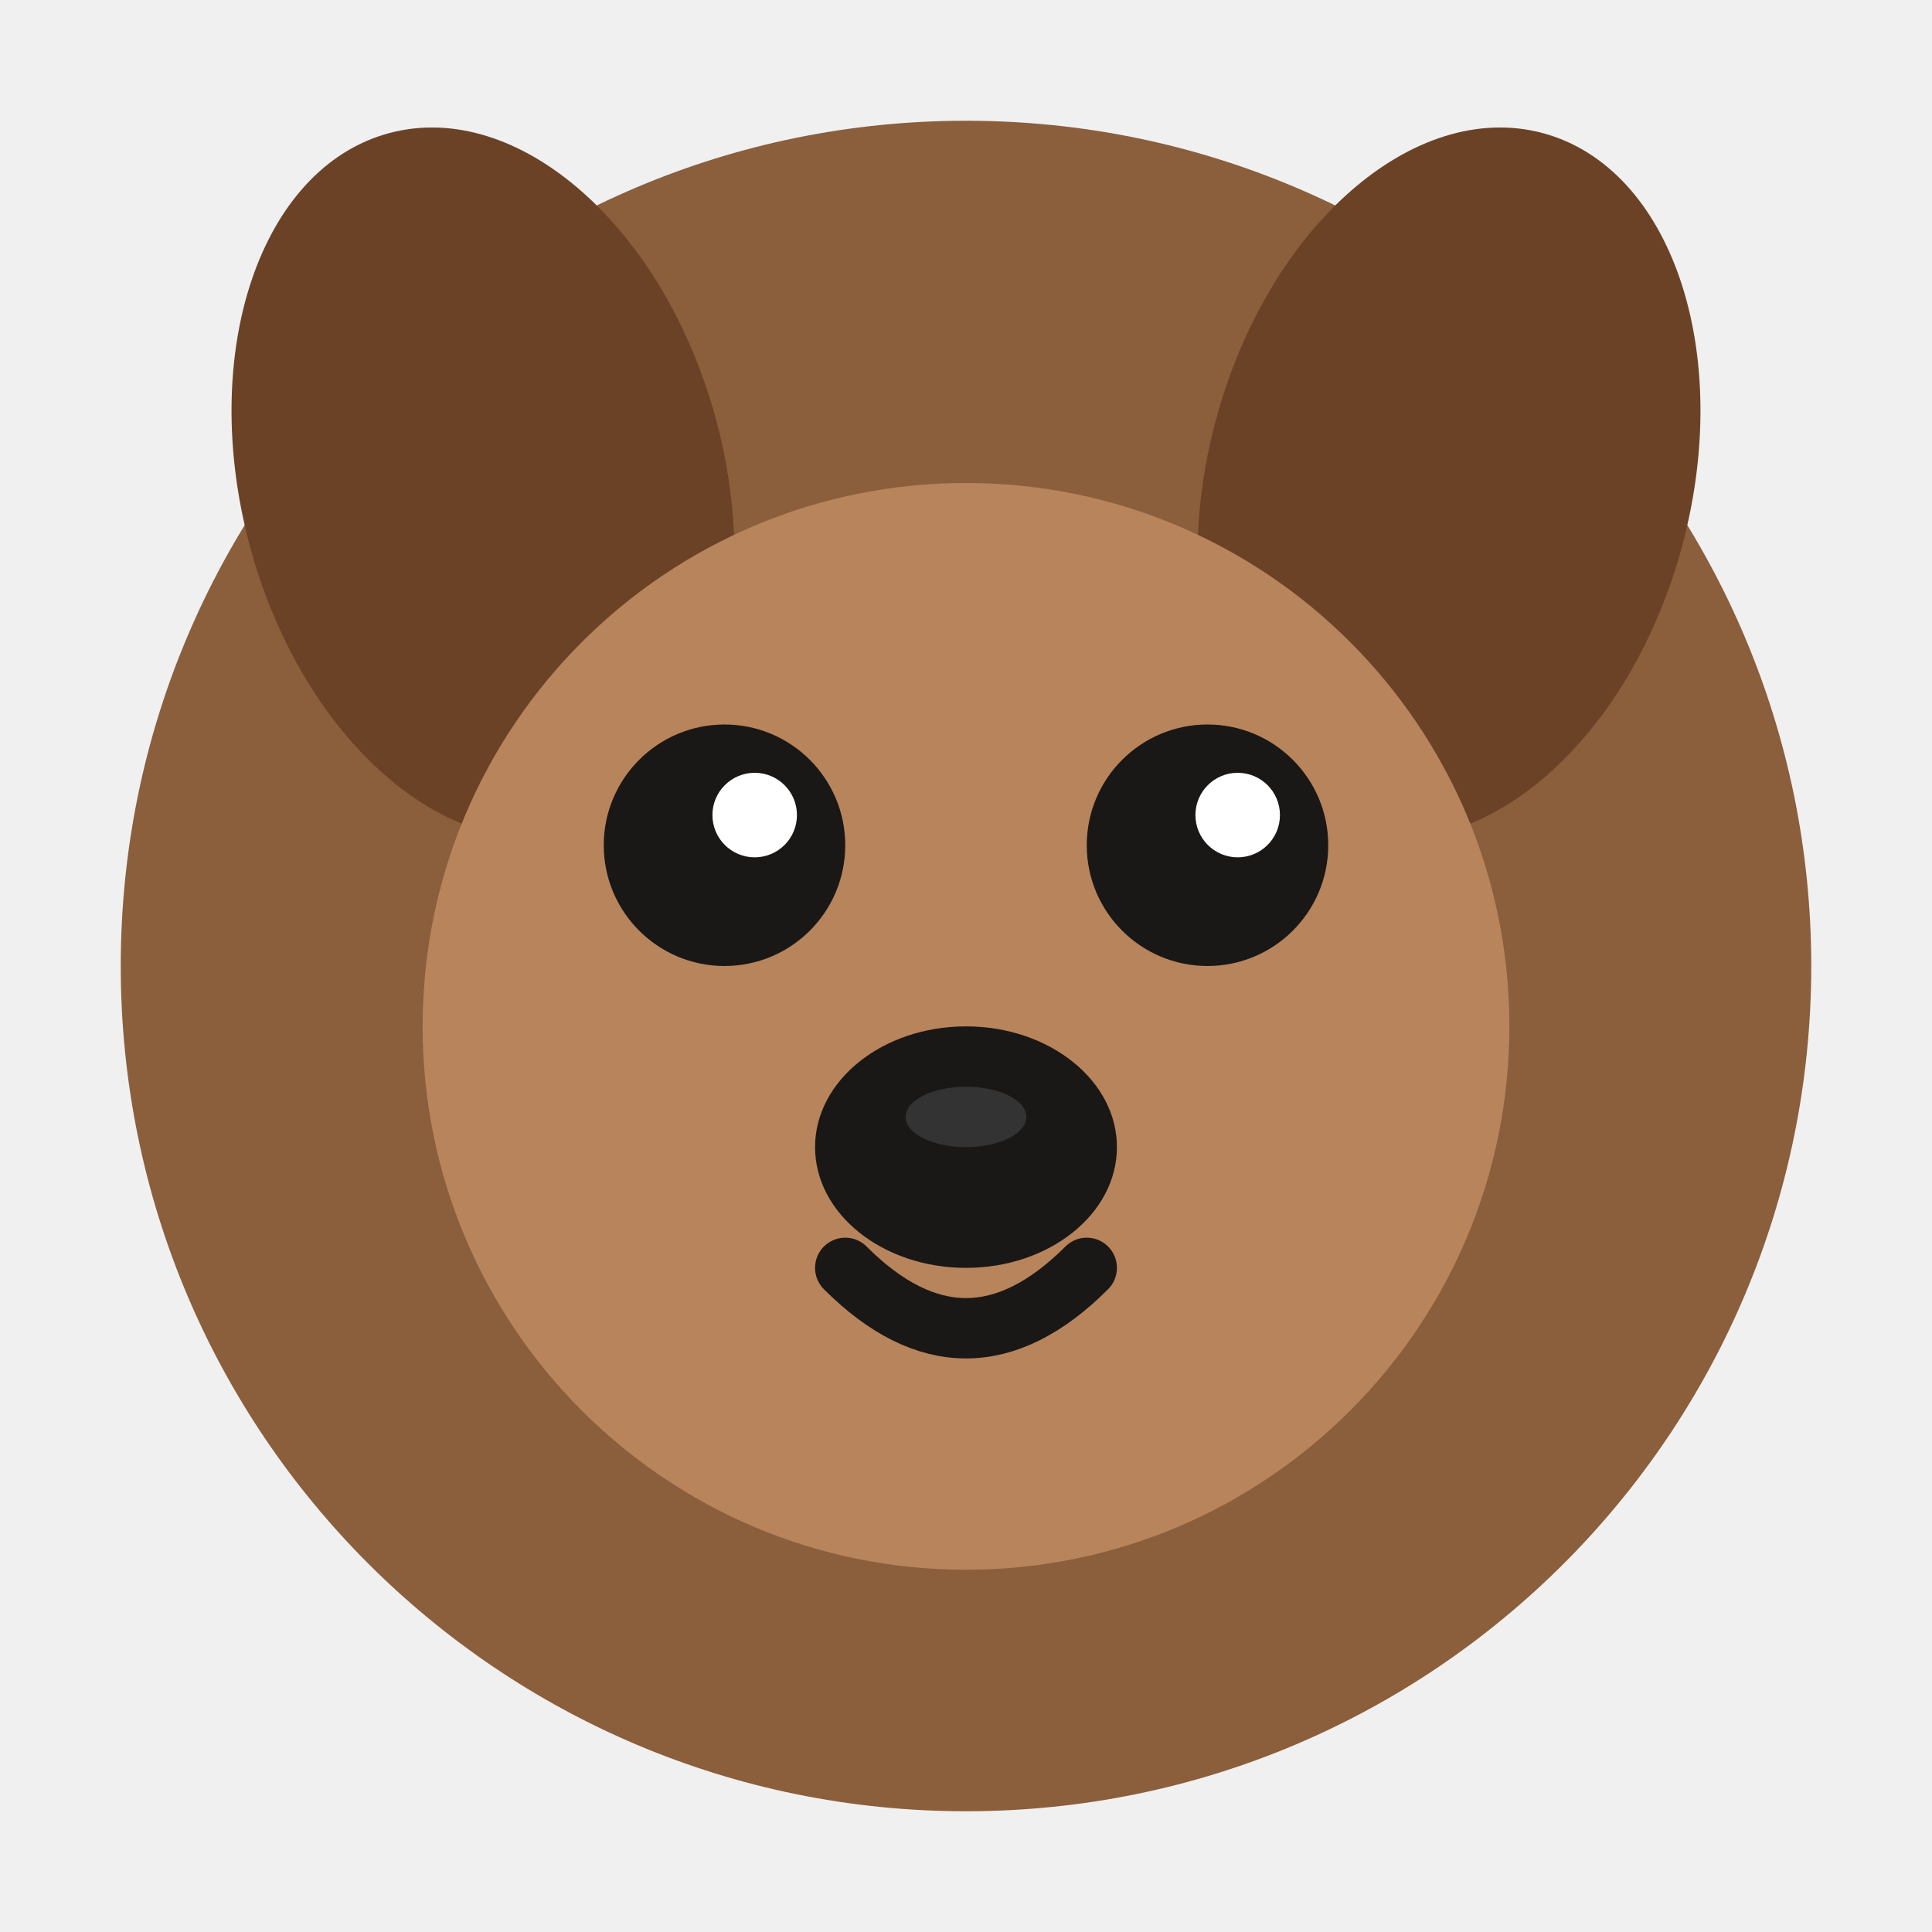
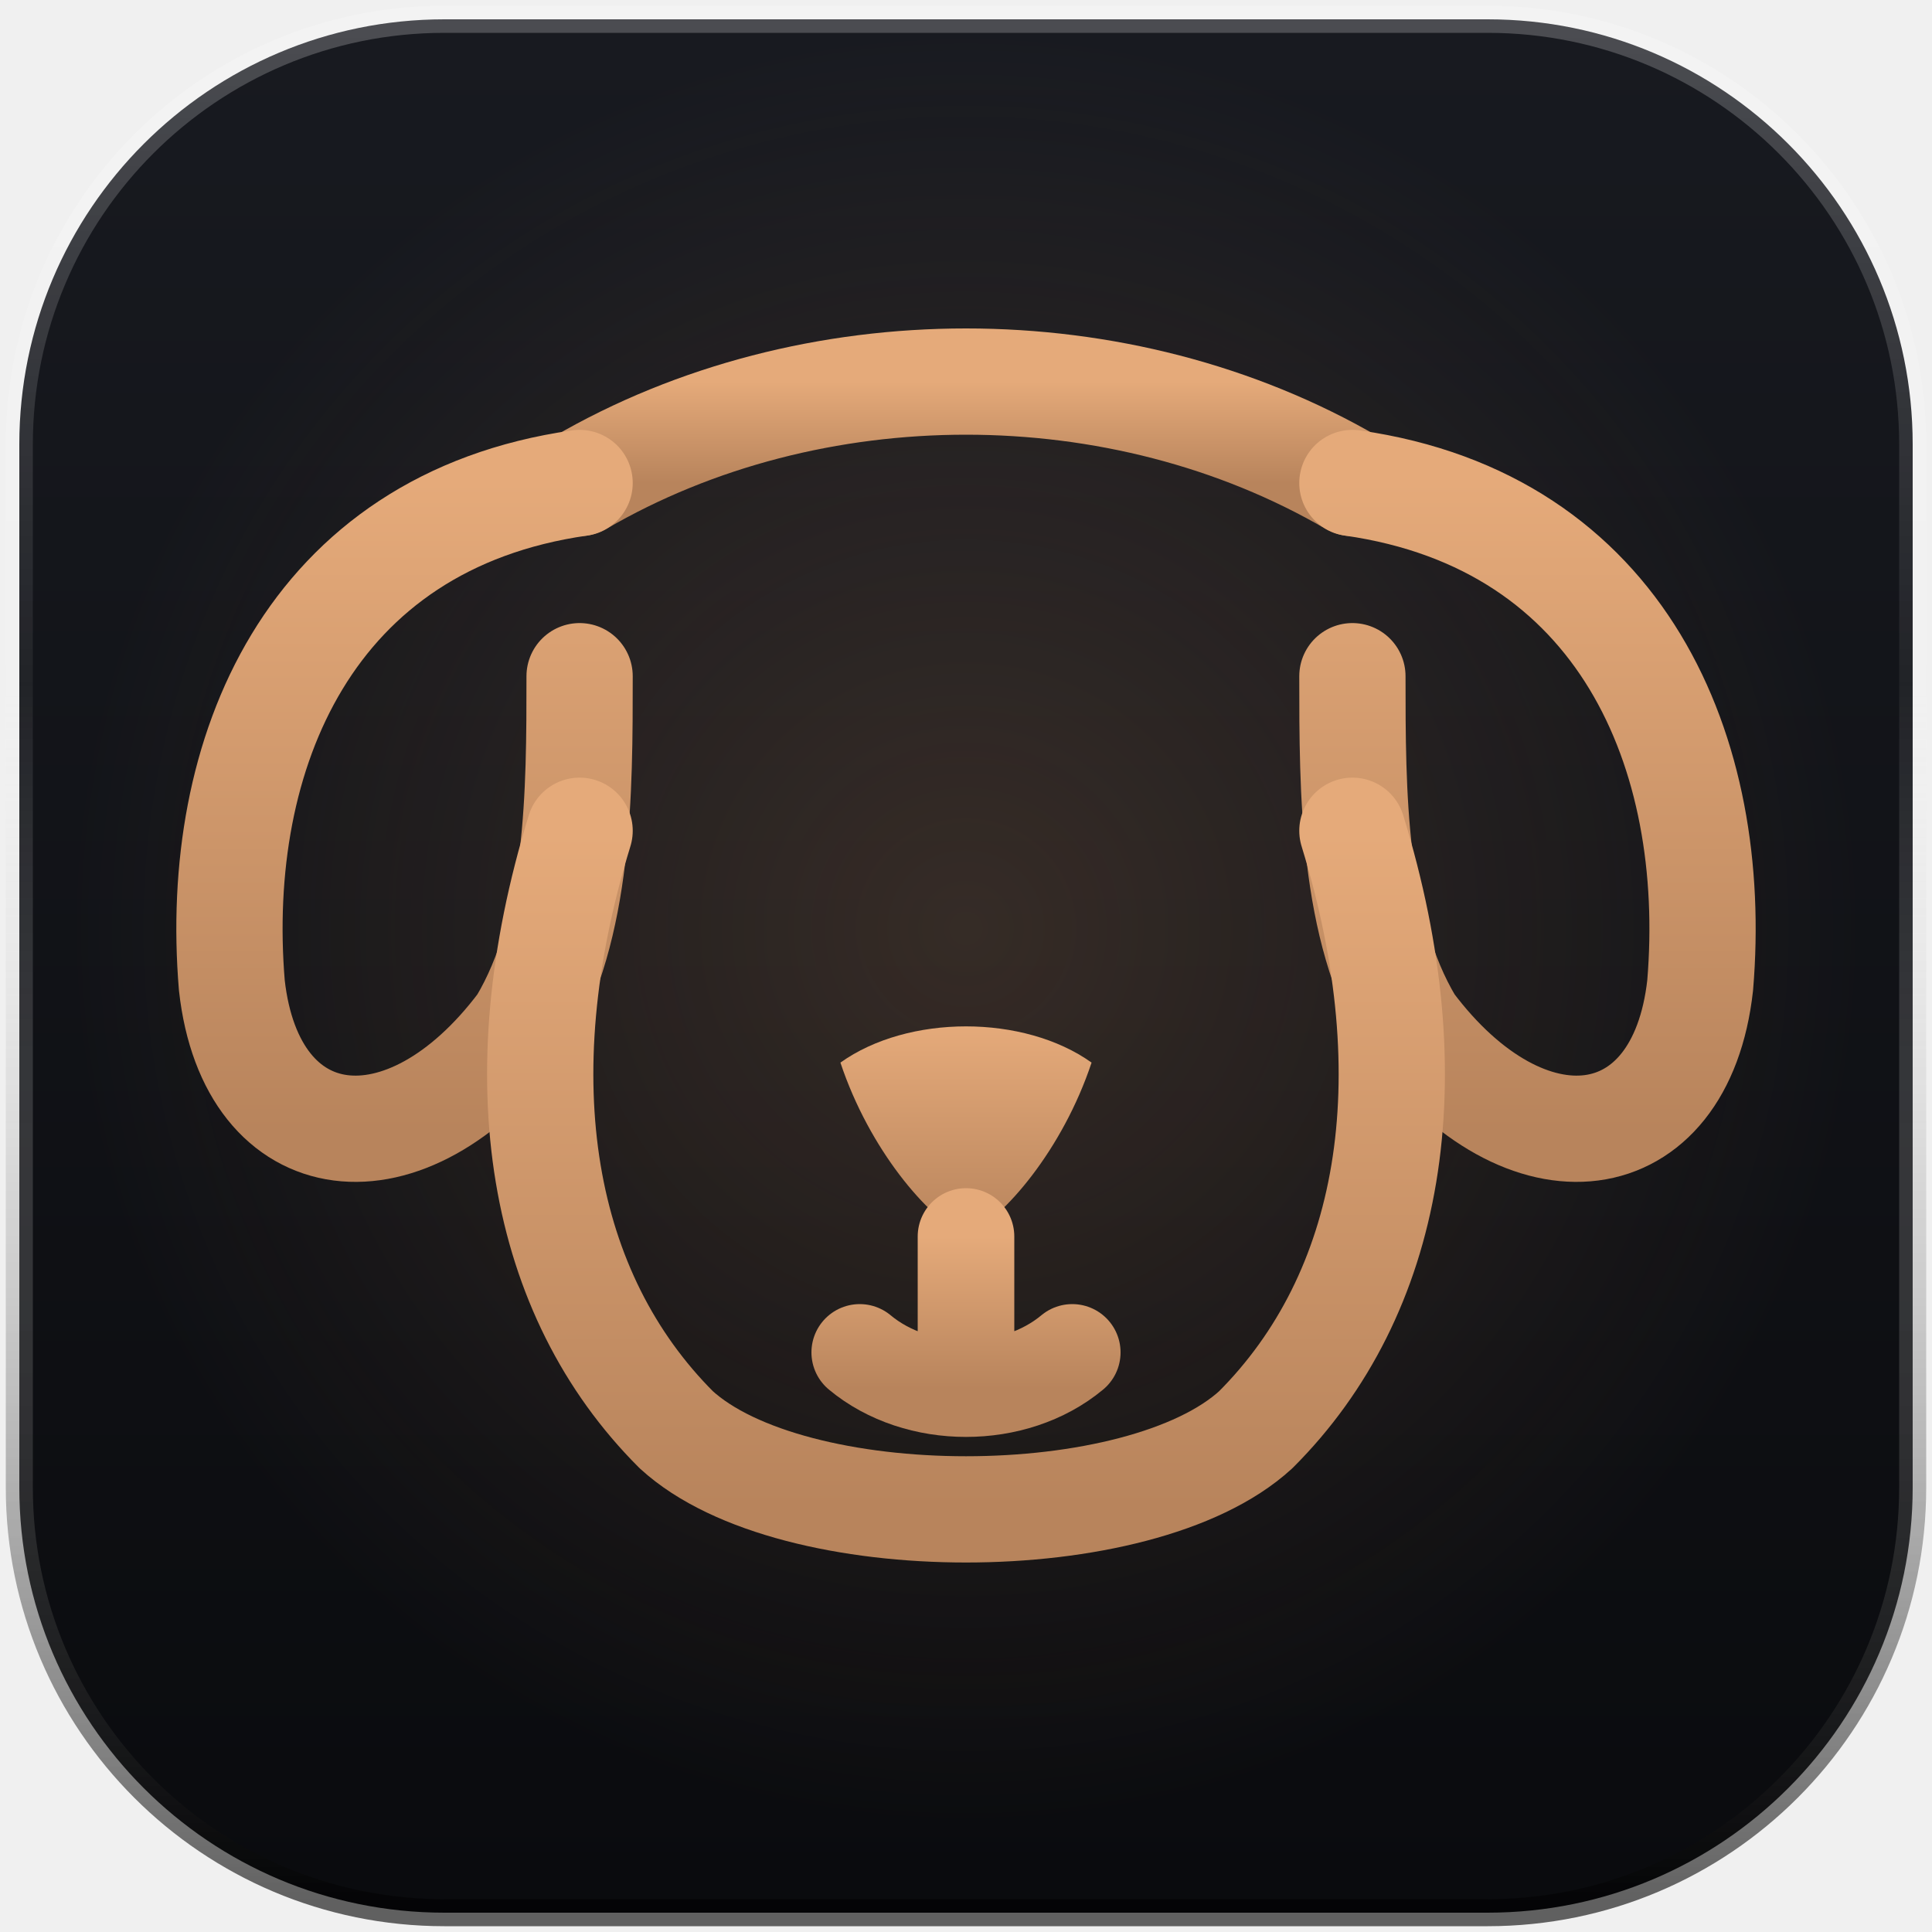
- <svg xmlns="http://www.w3.org/2000/svg" viewBox="0 0 32 32" fill="none">
-   <circle cx="16" cy="16" r="14" fill="#8B5E3C" />
-   <ellipse cx="8" cy="8" rx="4" ry="6" fill="#6B4226" transform="rotate(-15 8 8)" />
-   <ellipse cx="24" cy="8" rx="4" ry="6" fill="#6B4226" transform="rotate(15 24 8)" />
-   <circle cx="16" cy="17" r="9" fill="#B8845C" />
-   <circle cx="12" cy="14" r="2" fill="#1A1816" />
-   <circle cx="12.5" cy="13.5" r="0.7" fill="#FFFFFF" />
-   <circle cx="20" cy="14" r="2" fill="#1A1816" />
-   <circle cx="20.5" cy="13.5" r="0.7" fill="#FFFFFF" />
-   <ellipse cx="16" cy="19" rx="2.5" ry="2" fill="#1A1816" />
-   <ellipse cx="16" cy="18.5" rx="1" ry="0.5" fill="#333333" />
-   <path d="M14 21 Q16 23 18 21" stroke="#1A1816" stroke-width="1" fill="none" stroke-linecap="round" />
+ <svg xmlns="http://www.w3.org/2000/svg" viewBox="0 0 100 100" width="100%" height="100%" fill="none">
+   <defs>
+     <linearGradient id="bark-bg" x1="0%" y1="0%" x2="0%" y2="100%">
+       <stop offset="0%" stop-color="#181A20" />
+       <stop offset="100%" stop-color="#0A0B0E" />
+     </linearGradient>
+     <linearGradient id="bark-rim" x1="0%" y1="0%" x2="0%" y2="100%">
+       <stop offset="0%" stop-color="#FFFFFF" stop-opacity="0.22" />
+       <stop offset="35%" stop-color="#FFFFFF" stop-opacity="0.06" />
+       <stop offset="100%" stop-color="#000000" stop-opacity="0.6" />
+     </linearGradient>
+     <linearGradient id="bark-accent" x1="0%" y1="0%" x2="0%" y2="100%">
+       <stop offset="0%" stop-color="#E5AA7A" />
+       <stop offset="100%" stop-color="#B8845C" />
+     </linearGradient>
+     <radialGradient id="bark-glow" cx="50%" cy="48%" r="48%">
+       <stop offset="0%" stop-color="#B8845C" stop-opacity="0.22" />
+       <stop offset="100%" stop-color="#B8845C" stop-opacity="0" />
+     </radialGradient>
+   </defs>
+   <rect x="1" y="1" width="98" height="98" rx="22" fill="url(#bark-bg)" />
+   <rect x="1" y="1" width="98" height="98" rx="22" fill="url(#bark-glow)" />
+   <rect x="1" y="1" width="98" height="98" rx="22" stroke="url(#bark-rim)" stroke-width="1.4" />
+   <g stroke="url(#bark-accent)" stroke-width="5.5" stroke-linecap="round" stroke-linejoin="round">
+     <path d="M 30 25 C 42 18, 58 18, 70 25" />
+     <path d="M 30 25 C 16 27, 11 39, 12 51 C 13 60, 21 61, 27 53 C 30 48, 30 41, 30 35" />
+     <path d="M 70 25 C 84 27, 89 39, 88 51 C 87 60, 79 61, 73 53 C 70 48, 70 41, 70 35" />
+     <path d="M 30 43 C 26 56, 28 67, 35 74 C 41 79.5, 59 79.5, 65 74 C 72 67, 74 56, 70 43" />
+     <path d="M 43.5 55 C 47 52.5, 53 52.5, 56.5 55 C 55 59.5, 52 63, 50 64 C 48 63, 45 59.5, 43.5 55 Z" fill="url(#bark-accent)" stroke="none" />
+     <path d="M 50 64 L 50 70 M 44.5 70 C 47.5 72.5, 52.5 72.5, 55.5 70" stroke-width="5" />
+   </g>
</svg>
